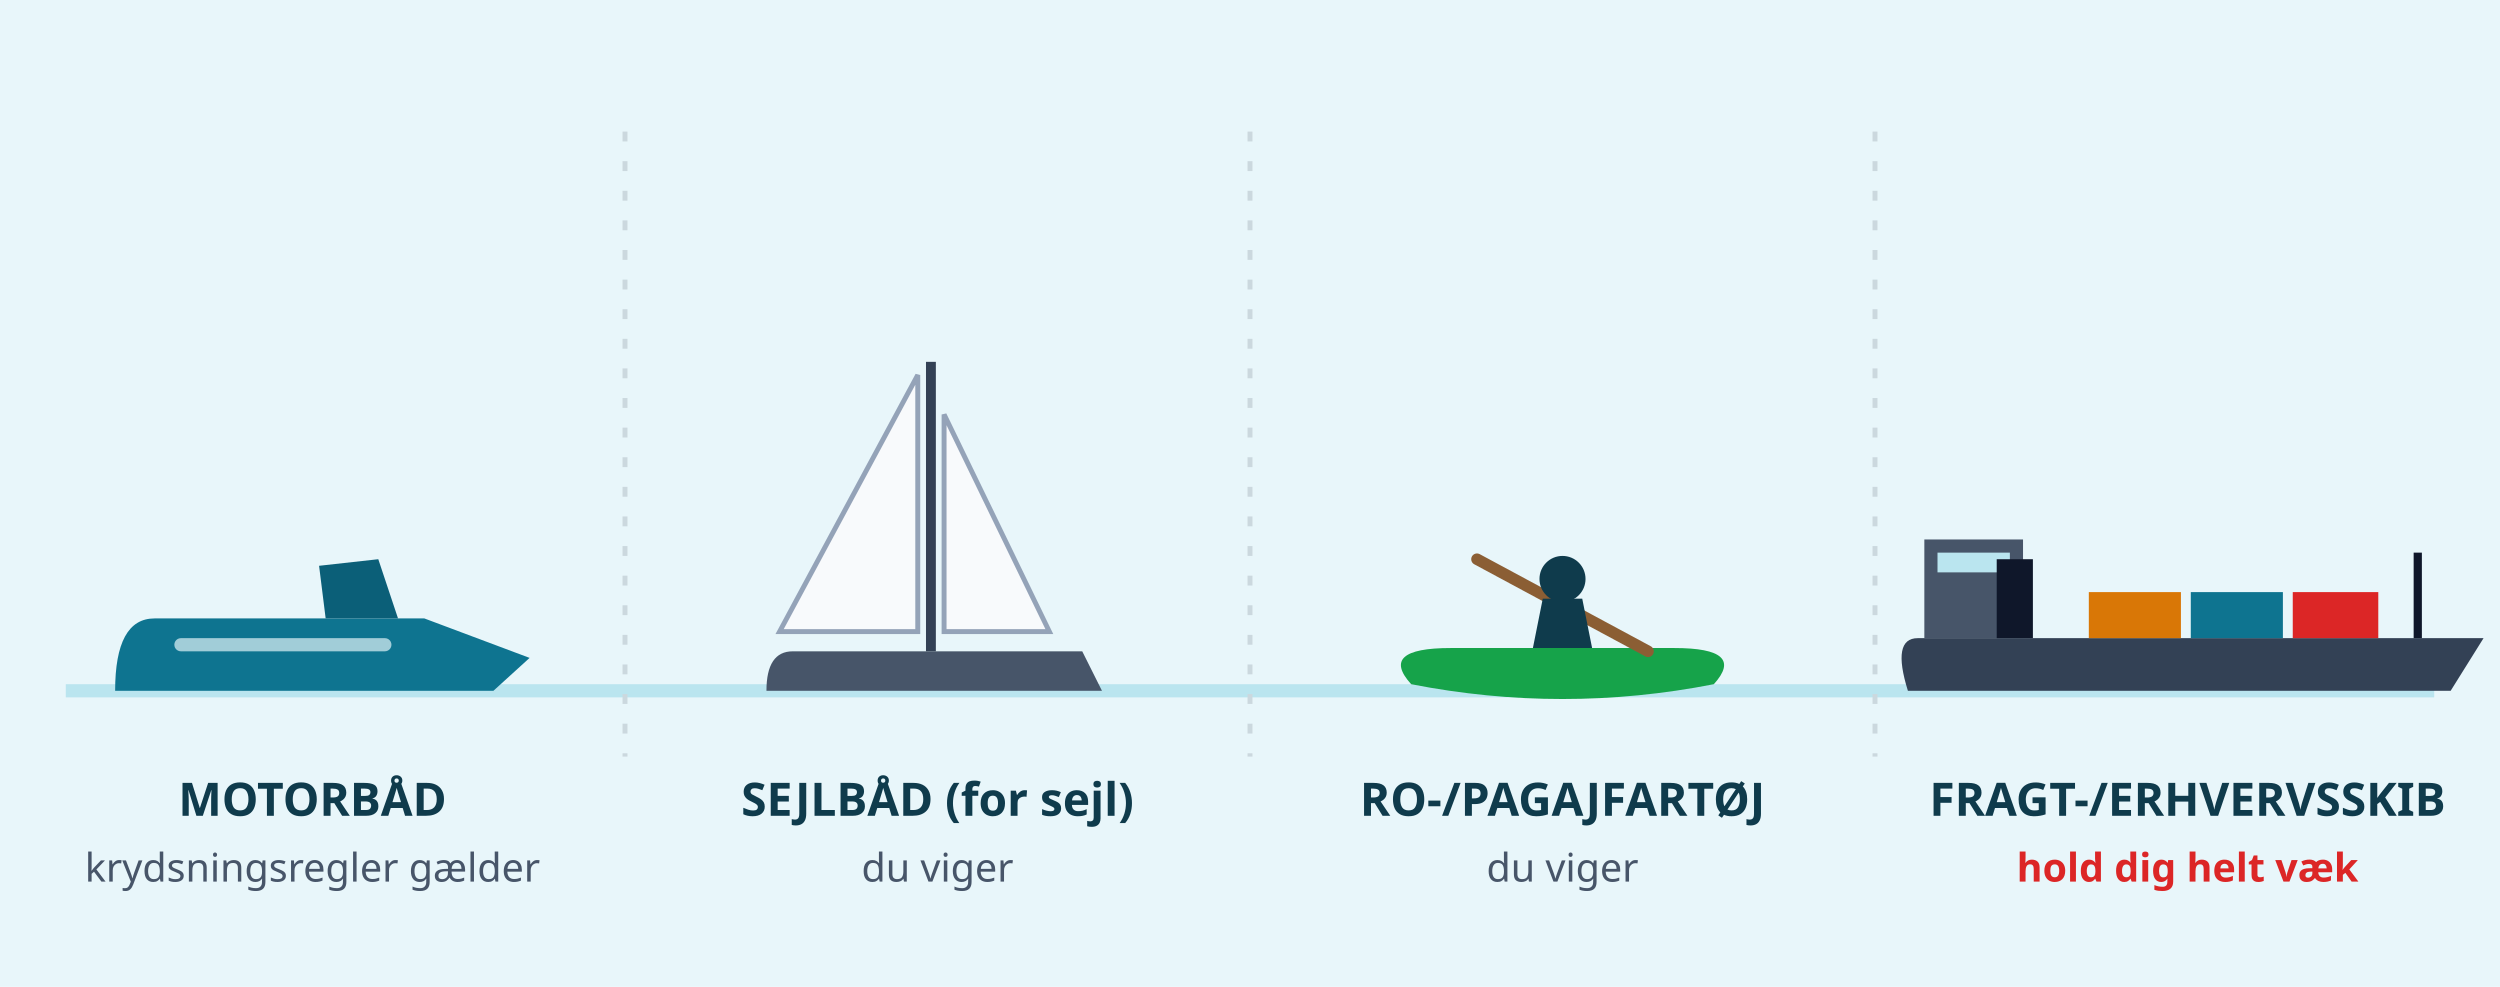
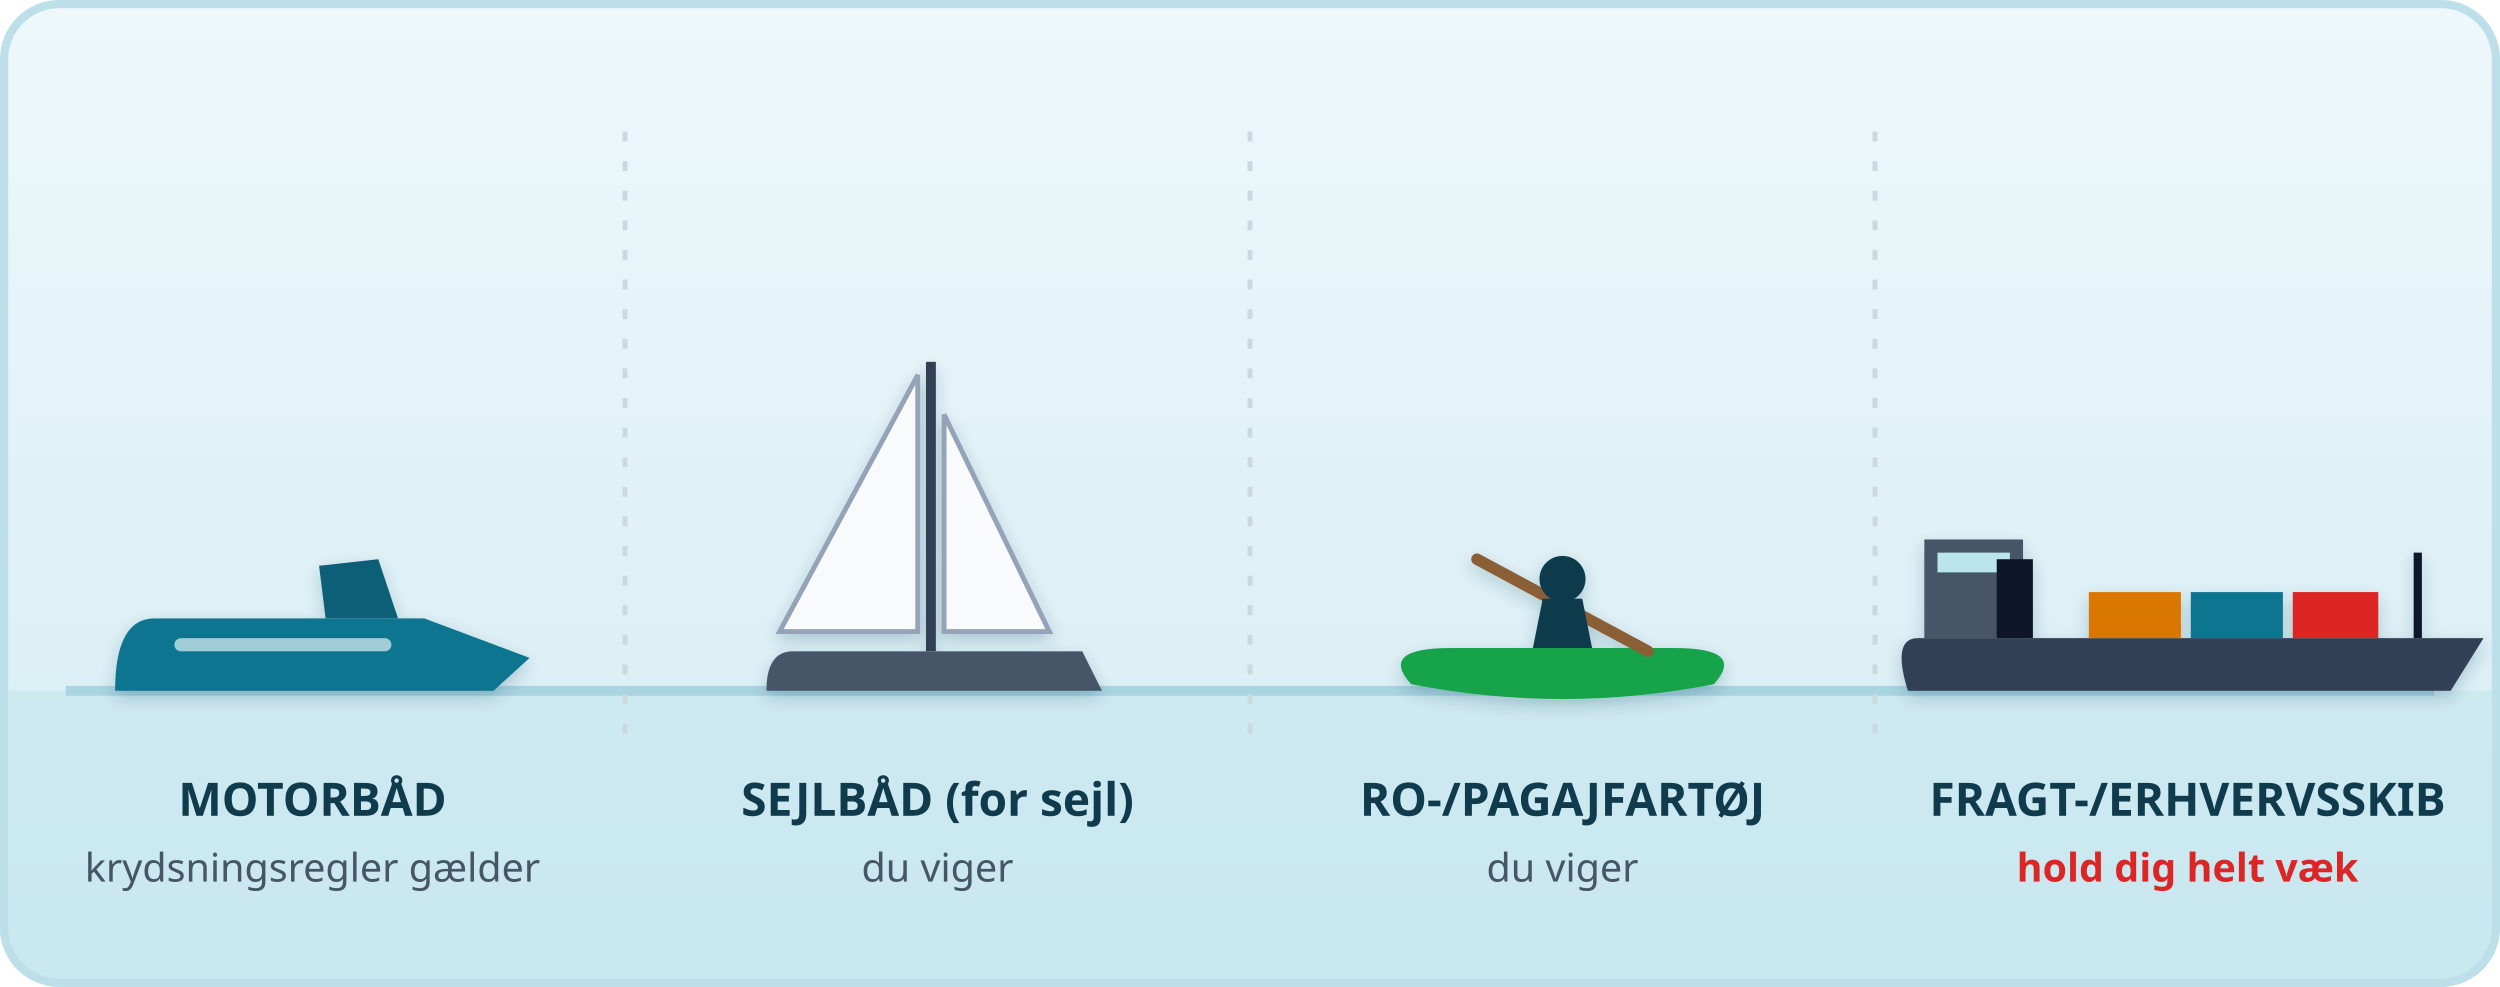
<svg xmlns="http://www.w3.org/2000/svg" viewBox="0 0 760 300" font-family="system-ui, sans-serif" role="img" aria-label="Genkend de fire bådtyper i profil: motorbåd (krydsningsregler gælder), sejlbåd der sejler for sejl (du viger), ro- og pagajfartøj (du viger) og fragt-/erhvervsskib (hold dig helt væk).">
-   <rect width="760" height="300" fill="#e8f6fa" />
-   <line x1="20" y1="210" x2="740" y2="210" stroke="#bae5ef" stroke-width="4" />
-   <g stroke="#cbd8de" stroke-width="1.5" stroke-dasharray="3 6">
-     <line x1="190" y1="40" x2="190" y2="230" />
-     <line x1="380" y1="40" x2="380" y2="230" />
-     <line x1="570" y1="40" x2="570" y2="230" />
+   <defs>
+     <linearGradient id="vand" x1="0" y1="0" x2="0" y2="1">
+       <stop offset="0" stop-color="#eef8fb" />
+       <stop offset="1" stop-color="#d3ecf3" />
+     </linearGradient>
+     <clipPath id="kort">
+       <rect width="760" height="300" rx="18" />
+     </clipPath>
+     <filter id="skygge" x="-30%" y="-30%" width="160%" height="160%">
+       <feDropShadow dx="0" dy="2" stdDeviation="2.5" flood-color="#0f3b4c" flood-opacity="0.22" />
+     </filter>
+   </defs>
+   <g clip-path="url(#kort)">
+     <rect width="760" height="300" fill="url(#vand)" />
+     <rect y="210" width="760" height="90" fill="#bfe3ee" opacity="0.5" />
+     <line x1="20" y1="210" x2="740" y2="210" stroke="#a9d4e2" stroke-width="3" />
+     <g stroke="#cbd8de" stroke-width="1.5" stroke-dasharray="3 6">
+       <line x1="190" y1="40" x2="190" y2="228" />
+       <line x1="380" y1="40" x2="380" y2="228" />
+       <line x1="570" y1="40" x2="570" y2="228" />
+     </g>
+     <g filter="url(#skygge)" transform="translate(95 210)">
+       <path d="M -60 0 L 55 0 L 66 -10 L 34 -22 L -48 -22 Q -60 -22 -60 0 Z" fill="#0e7490" />
+       <path d="M 4 -22 L 26 -22 L 20 -40 L 2 -38 Z" fill="#0b5f78" />
+       <rect x="-42" y="-16" width="66" height="4" rx="2" fill="#e0f2f7" opacity="0.7" />
+     </g>
+     <text x="95" y="248" text-anchor="middle" fill="#0f3b4c" font-size="14" font-weight="800">MOTORBÅD</text>
+     <text x="95" y="268" text-anchor="middle" fill="#475569" font-size="12">krydsningsregler gælder</text>
+     <g filter="url(#skygge)" transform="translate(285 210)">
+       <path d="M -52 0 L 50 0 L 44 -12 L -44 -12 Q -52 -12 -52 0 Z" fill="#475569" />
+       <line x1="-2" y1="-12" x2="-2" y2="-100" stroke="#334155" stroke-width="3" />
+       <path d="M -6 -96 L -6 -18 L -48 -18 Z" fill="#f8fafc" stroke="#94a3b8" stroke-width="1.5" />
+       <path d="M 2 -84 L 2 -18 L 34 -18 Z" fill="#f8fafc" stroke="#94a3b8" stroke-width="1.5" />
+     </g>
+     <text x="285" y="248" text-anchor="middle" fill="#0f3b4c" font-size="14" font-weight="800">SEJLBÅD (for sejl)</text>
+     <text x="285" y="268" text-anchor="middle" fill="#475569" font-size="12">du viger</text>
+     <g filter="url(#skygge)" transform="translate(475 210)">
+       <path d="M -46 -2 Q -56 -13 -34 -13 L 34 -13 Q 56 -13 46 -2 Q 0 7 -46 -2 Z" fill="#16a34a" />
+       <line x1="-26" y1="-40" x2="26" y2="-12" stroke="#8b5e34" stroke-width="3.5" stroke-linecap="round" />
+       <path d="M -9 -13 L 9 -13 L 6 -28 L -6 -28 Z" fill="#0f3b4c" />
+       <circle cx="0" cy="-34" r="7" fill="#0f3b4c" />
+     </g>
+     <text x="475" y="248" text-anchor="middle" fill="#0f3b4c" font-size="14" font-weight="800">RO-/PAGAJFARTØJ</text>
+     <text x="475" y="268" text-anchor="middle" fill="#475569" font-size="12">du viger</text>
+     <g filter="url(#skygge)" transform="translate(665 210)">
+       <path d="M -85 0 L 80 0 L 90 -16 L -82 -16 Q -90 -16 -85 0 Z" fill="#334155" />
+       <rect x="-80" y="-46" width="30" height="30" fill="#475569" />
+       <rect x="-76" y="-42" width="22" height="6" fill="#bae5ef" />
+       <rect x="-58" y="-40" width="11" height="24" fill="#0f172a" />
+       <rect x="-30" y="-30" width="28" height="14" fill="#d97706" />
+       <rect x="1" y="-30" width="28" height="14" fill="#0e7490" />
+       <rect x="32" y="-30" width="26" height="14" fill="#dc2626" />
+       <line x1="70" y1="-16" x2="70" y2="-42" stroke="#0f172a" stroke-width="2.5" />
+     </g>
+     <text x="665" y="248" text-anchor="middle" fill="#0f3b4c" font-size="14" font-weight="800">FRAGT-/ERHVERVSSKIB</text>
+     <text x="665" y="268" text-anchor="middle" fill="#dc2626" font-size="12" font-weight="700">hold dig helt væk</text>
  </g>
-   <g transform="translate(95 210)">
-     <path d="M -60 0 L 55 0 L 66 -10 L 34 -22 L -48 -22 Q -60 -22 -60 0 Z" fill="#0e7490" />
-     <path d="M 4 -22 L 26 -22 L 20 -40 L 2 -38 Z" fill="#0b5f78" />
-     <rect x="-42" y="-16" width="66" height="4" rx="2" fill="#e0f2f7" opacity="0.7" />
-   </g>
-   <text x="95" y="248" text-anchor="middle" fill="#0f3b4c" font-size="14" font-weight="800">MOTORBÅD</text>
-   <text x="95" y="268" text-anchor="middle" fill="#475569" font-size="12">krydsningsregler gælder</text>
-   <g transform="translate(285 210)">
-     <path d="M -52 0 L 50 0 L 44 -12 L -44 -12 Q -52 -12 -52 0 Z" fill="#475569" />
-     <line x1="-2" y1="-12" x2="-2" y2="-100" stroke="#334155" stroke-width="3" />
-     <path d="M -6 -96 L -6 -18 L -48 -18 Z" fill="#f8fafc" stroke="#94a3b8" stroke-width="1.5" />
-     <path d="M 2 -84 L 2 -18 L 34 -18 Z" fill="#f8fafc" stroke="#94a3b8" stroke-width="1.5" />
-   </g>
-   <text x="285" y="248" text-anchor="middle" fill="#0f3b4c" font-size="14" font-weight="800">SEJLBÅD (for sejl)</text>
-   <text x="285" y="268" text-anchor="middle" fill="#475569" font-size="12">du viger</text>
-   <g transform="translate(475 210)">
-     <path d="M -46 -2 Q -56 -13 -34 -13 L 34 -13 Q 56 -13 46 -2 Q 0 7 -46 -2 Z" fill="#16a34a" />
-     <line x1="-26" y1="-40" x2="26" y2="-12" stroke="#8b5e34" stroke-width="3.5" stroke-linecap="round" />
-     <path d="M -9 -13 L 9 -13 L 6 -28 L -6 -28 Z" fill="#0f3b4c" />
-     <circle cx="0" cy="-34" r="7" fill="#0f3b4c" />
-   </g>
-   <text x="475" y="248" text-anchor="middle" fill="#0f3b4c" font-size="14" font-weight="800">RO-/PAGAJFARTØJ</text>
-   <text x="475" y="268" text-anchor="middle" fill="#475569" font-size="12">du viger</text>
-   <g transform="translate(665 210)">
-     <path d="M -85 0 L 80 0 L 90 -16 L -82 -16 Q -90 -16 -85 0 Z" fill="#334155" />
-     <rect x="-80" y="-46" width="30" height="30" fill="#475569" />
-     <rect x="-76" y="-42" width="22" height="6" fill="#bae5ef" />
-     <rect x="-58" y="-40" width="11" height="24" fill="#0f172a" />
-     <rect x="-30" y="-30" width="28" height="14" fill="#d97706" />
-     <rect x="1" y="-30" width="28" height="14" fill="#0e7490" />
-     <rect x="32" y="-30" width="26" height="14" fill="#dc2626" />
-     <line x1="70" y1="-16" x2="70" y2="-42" stroke="#0f172a" stroke-width="2.5" />
-   </g>
-   <text x="665" y="248" text-anchor="middle" fill="#0f3b4c" font-size="14" font-weight="800">FRAGT-/ERHVERVSSKIB</text>
-   <text x="665" y="268" text-anchor="middle" fill="#dc2626" font-size="12" font-weight="700">hold dig helt væk</text>
+   <rect x="1.25" y="1.25" width="757.5" height="297.5" rx="16.75" fill="none" stroke="#bcdfe9" stroke-width="2.5" />
</svg>
